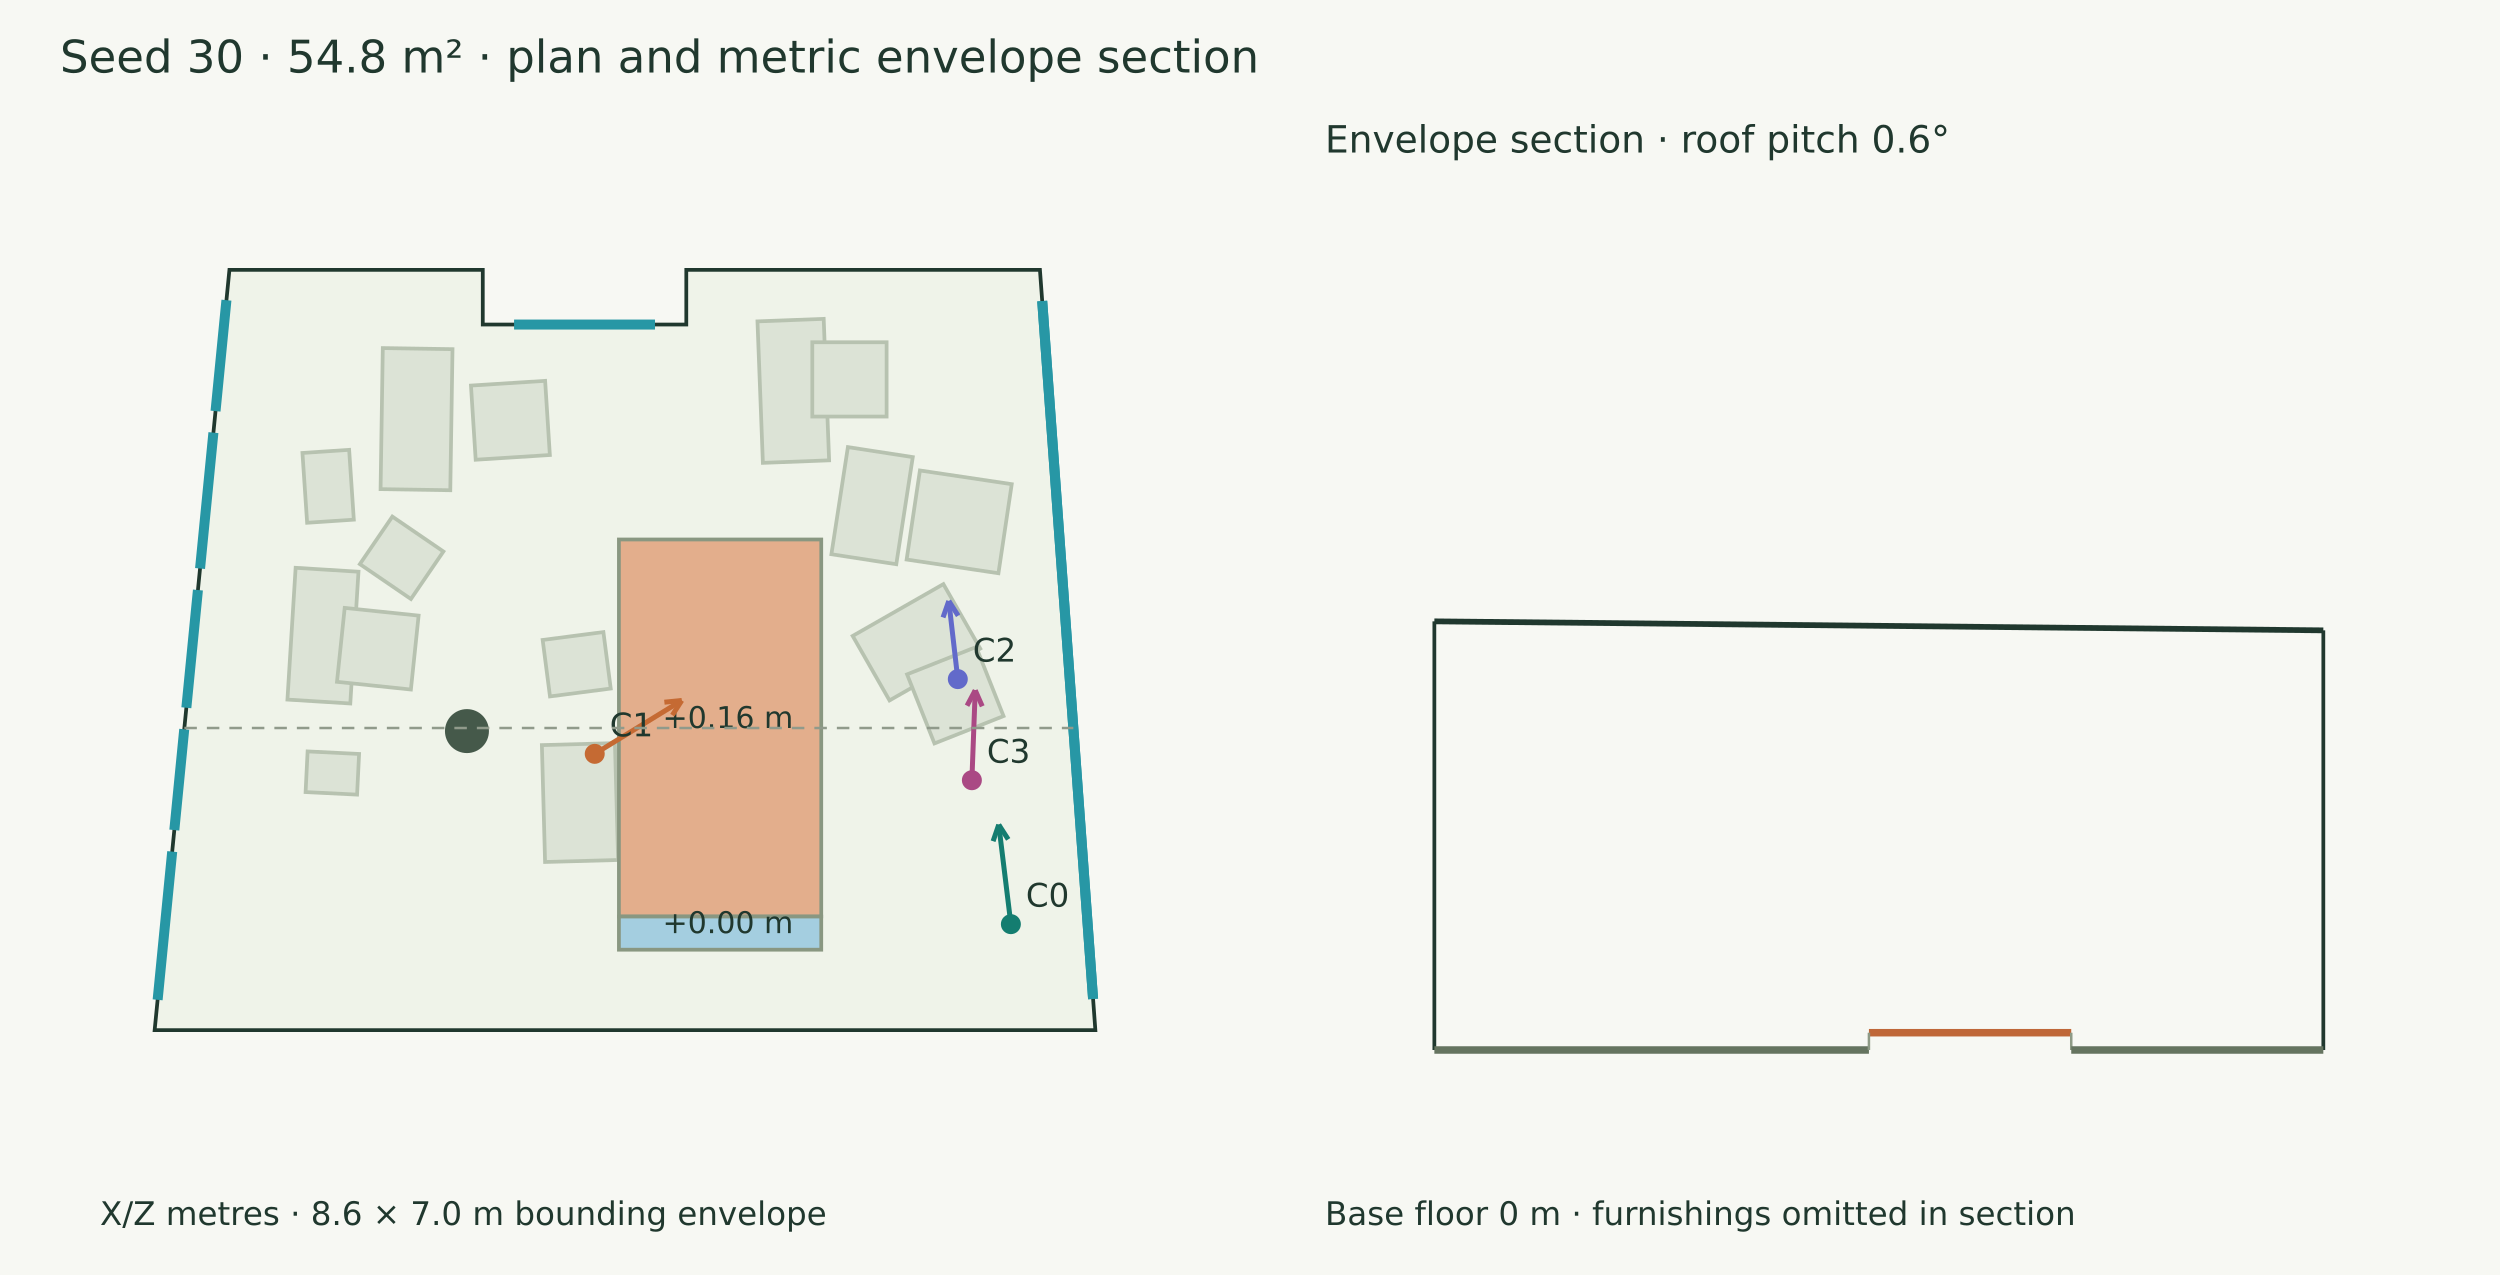
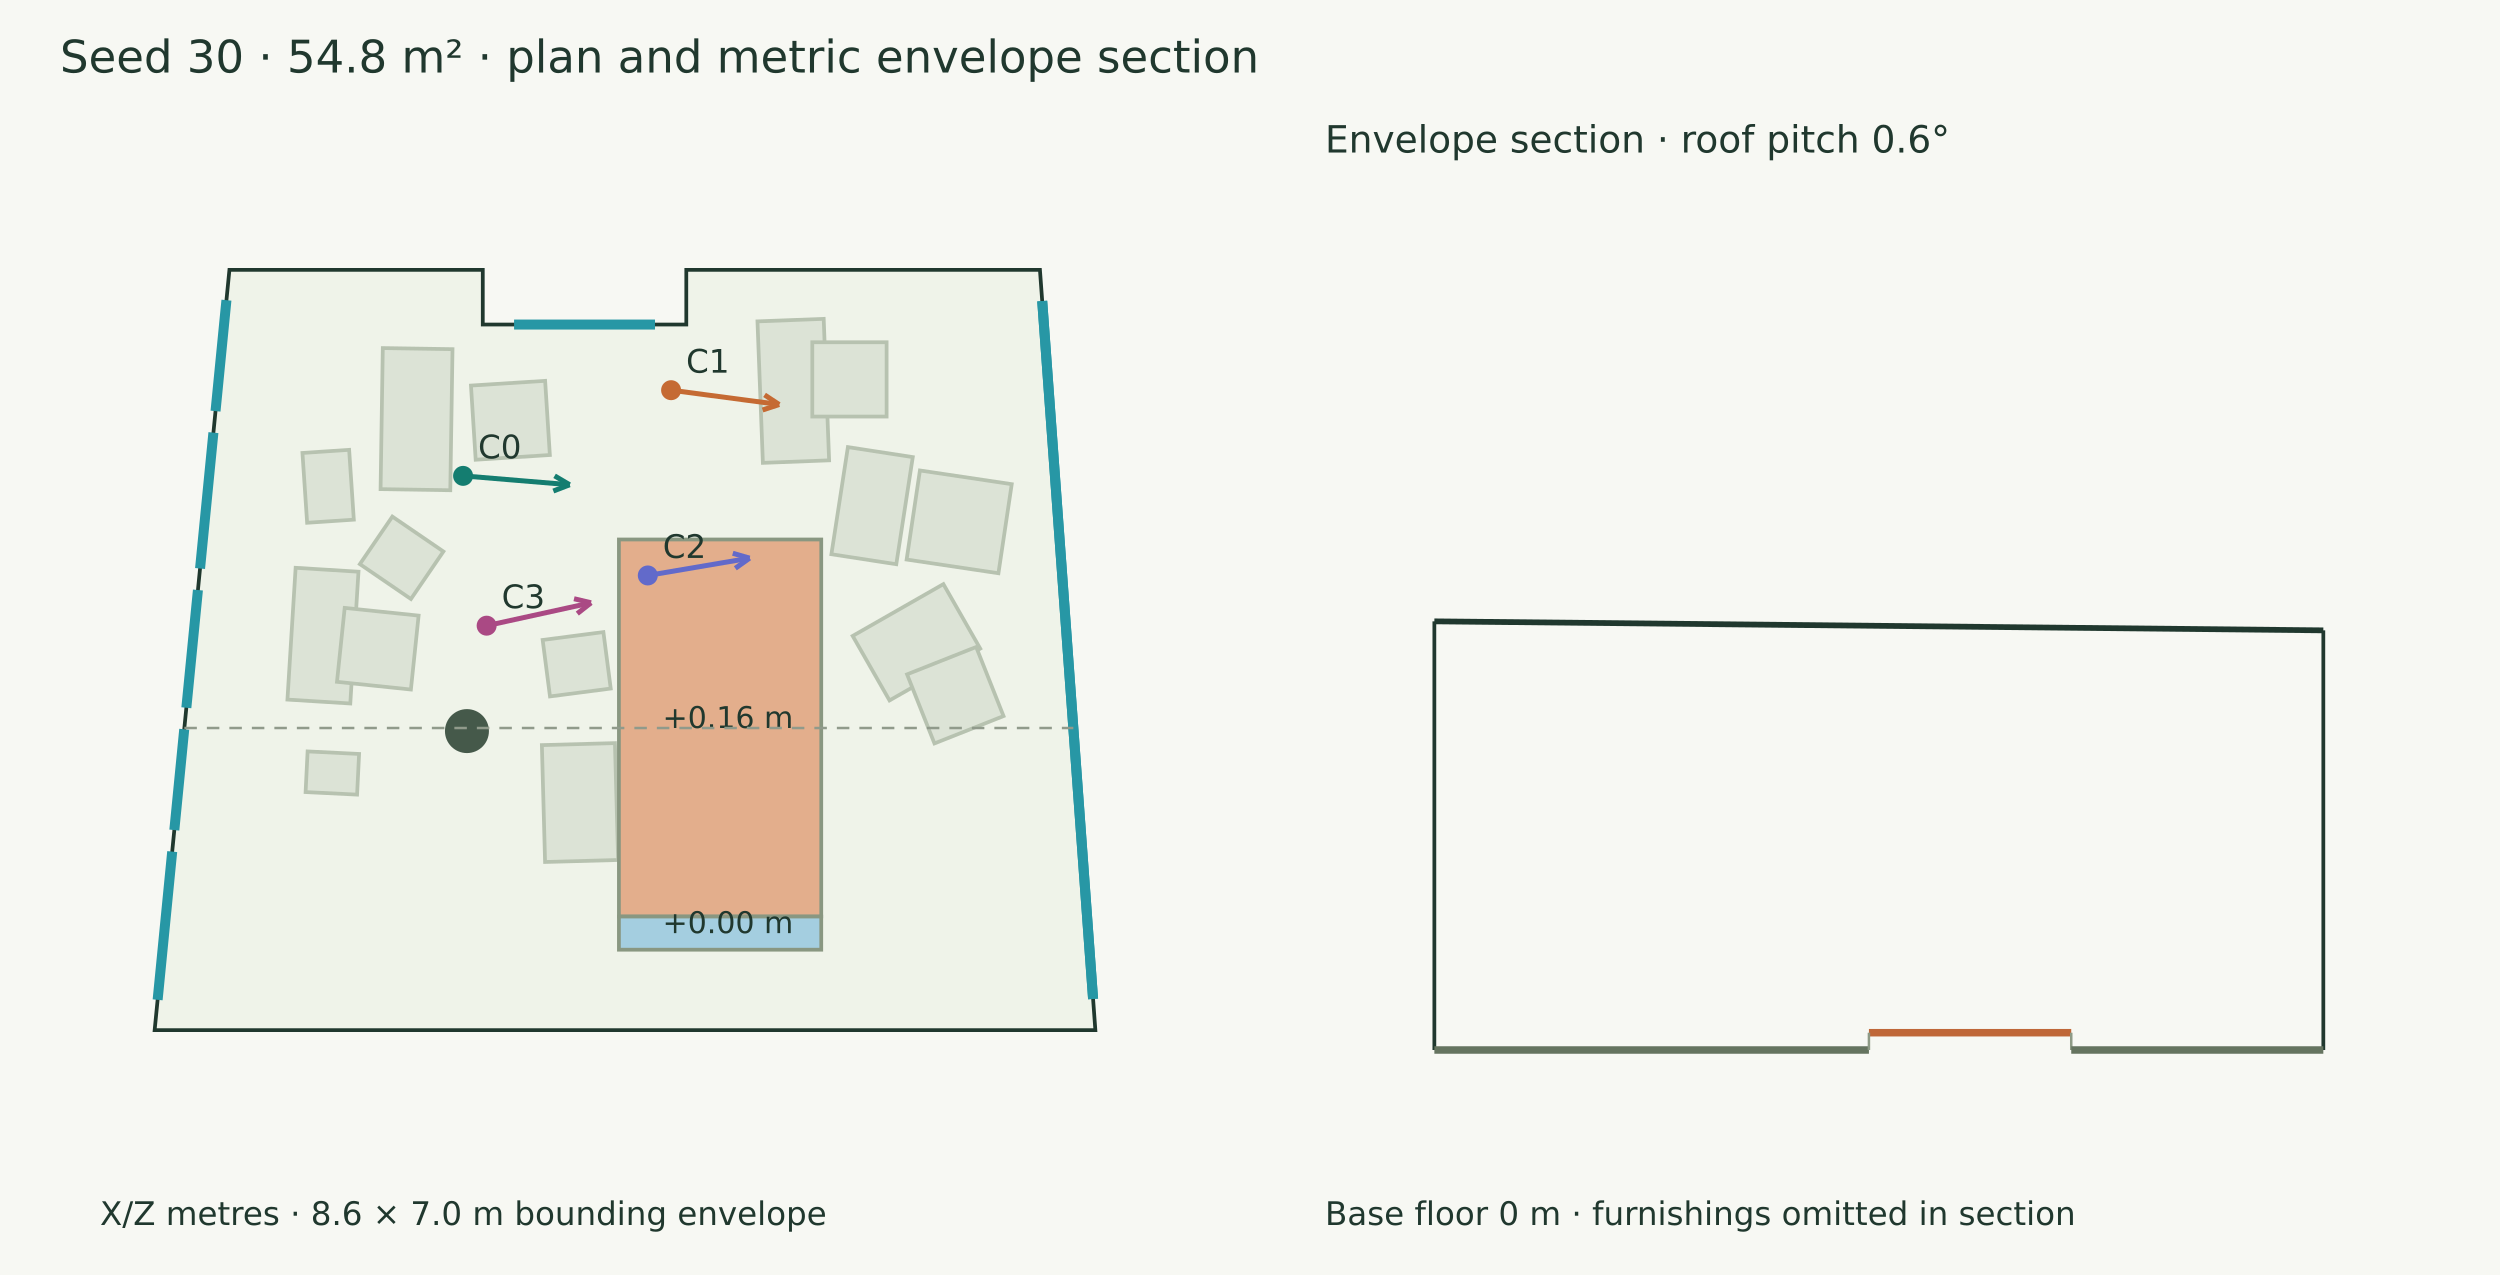
<svg xmlns="http://www.w3.org/2000/svg" width="1000" height="510" viewBox="0 0 1000 510">
  <rect width="100%" height="100%" fill="#f7f8f3" />
  <g font-family="DejaVu Sans" fill="#20382e">
    <text x="24.000" y="29.000" font-size="18">Seed 30 · 54.8 m² · plan and metric envelope section</text>
    <polygon points="91.770,107.940 193.111,107.940 193.111,129.822 274.515,129.822 274.515,107.940 415.971,107.940 438.143,412.060 61.857,412.060" fill="#eff3e9" stroke="#20382e" stroke-width="1.5" />
    <polygon points="305.154,185.147 302.987,128.555 329.478,127.541 331.644,184.133" fill="#dce3d6" stroke="#b7c2b0" stroke-width="1.5" />
    <polygon points="324.918,166.624 324.918,136.898 354.643,136.898 354.644,166.624" fill="#dce3d6" stroke="#b7c2b0" stroke-width="1.5" />
    <polygon points="341.069,254.373 377.354,233.643 392.093,259.441 355.808,280.172" fill="#dce3d6" stroke="#b7c2b0" stroke-width="1.5" />
    <polygon points="362.827,269.741 390.462,258.789 401.413,286.424 373.778,297.376" fill="#dce3d6" stroke="#b7c2b0" stroke-width="1.5" />
    <polygon points="152.230,195.657 153.117,139.228 181.001,139.666 180.114,196.095" fill="#dce3d6" stroke="#b7c2b0" stroke-width="1.5" />
    <polygon points="190.275,183.893 188.385,154.227 218.051,152.337 219.941,182.003" fill="#dce3d6" stroke="#b7c2b0" stroke-width="1.5" />
    <polygon points="114.973,279.835 118.251,227.122 143.394,228.686 140.116,281.398" fill="#dce3d6" stroke="#b7c2b0" stroke-width="1.5" />
    <polygon points="134.791,272.726 137.877,243.161 167.443,246.247 164.356,275.813" fill="#dce3d6" stroke="#b7c2b0" stroke-width="1.5" />
    <polygon points="332.559,221.696 339.160,178.844 365.112,182.842 358.511,225.694" fill="#dce3d6" stroke="#b7c2b0" stroke-width="1.5" />
    <polygon points="362.650,223.816 367.971,188.188 404.693,193.672 399.371,229.300" fill="#dce3d6" stroke="#b7c2b0" stroke-width="1.5" />
    <polygon points="218.028,344.792 216.748,298.043 245.977,297.243 247.257,343.992" fill="#dce3d6" stroke="#b7c2b0" stroke-width="1.5" />
    <polygon points="249.082,339.343 248.712,309.620 278.436,309.250 278.806,338.973" fill="#dce3d6" stroke="#b7c2b0" stroke-width="1.5" />
    <polygon points="219.998,278.570 217.062,255.983 241.356,252.825 244.292,275.412" fill="#dce3d6" stroke="#b7c2b0" stroke-width="1.5" />
    <polygon points="122.237,316.831 123.040,300.565 143.633,301.581 142.831,317.847" fill="#dce3d6" stroke="#b7c2b0" stroke-width="1.5" />
    <polygon points="122.850,209.110 120.979,181.185 139.654,179.934 141.525,207.859" fill="#dce3d6" stroke="#b7c2b0" stroke-width="1.5" />
    <polygon points="177.361,220.598 164.366,239.607 143.944,225.646 156.939,206.636" fill="#dce3d6" stroke="#b7c2b0" stroke-width="1.5" />
    <polygon points="247.570,215.797 328.495,215.797 328.495,366.612 247.570,366.612" fill="#e3ae8c" stroke="#899781" stroke-width="1.5" />
    <text x="265.033" y="291.205" font-size="12">+0.16 m</text>
    <polygon points="247.570,366.612 328.495,366.612 328.495,379.882 247.570,379.882" fill="#a4cee0" stroke="#899781" stroke-width="1.5" />
    <text x="265.033" y="373.247" font-size="12">+0.00 m</text>
    <circle cx="186.779" cy="292.44" r="8.795" fill="#45594a" />
    <path d="M205.630,129.822 L261.997,129.822" stroke="#2797a5" stroke-width="4" fill="none" />
    <path d="M416.881,120.423 L437.233,399.577" stroke="#2797a5" stroke-width="4" fill="none" />
    <path d="M416.881,120.423 L437.233,399.577" stroke="#2797a5" stroke-width="4" fill="none" />
    <path d="M63.050,399.931 L68.882,340.636" stroke="#2797a5" stroke-width="4" fill="none" />
    <path d="M69.729,332.032 L73.695,291.705" stroke="#2797a5" stroke-width="4" fill="none" />
    <path d="M74.541,283.101 L79.174,236.008" stroke="#2797a5" stroke-width="4" fill="none" />
    <path d="M80.020,227.404 L85.366,173.050" stroke="#2797a5" stroke-width="4" fill="none" />
    <path d="M86.212,164.447 L90.577,120.069" stroke="#2797a5" stroke-width="4" fill="none" />
-     <path d="M404.351,369.660 L399.495,329.864" stroke="#147d70" stroke-width="2" fill="none" />
-     <path d="M399.495,329.864 L403.281,335.752" stroke="#147d70" stroke-width="2" fill="none" />
-     <path d="M399.495,329.864 L397.236,336.490" stroke="#147d70" stroke-width="2" fill="none" />
-     <circle cx="404.351" cy="369.66" r="4" fill="#147d70" />
-     <text x="410.351" y="362.660" font-size="13">C0</text>
-     <path d="M237.893,301.540 L272.712,280.185" stroke="#c56a33" stroke-width="2" fill="none" />
-     <path d="M272.712,280.185 L268.931,286.075" stroke="#c56a33" stroke-width="2" fill="none" />
-     <path d="M272.712,280.185 L265.747,280.884" stroke="#c56a33" stroke-width="2" fill="none" />
-     <circle cx="237.893" cy="301.54" r="4" fill="#c56a33" />
-     <text x="243.893" y="294.540" font-size="13">C1</text>
-     <path d="M383.120,271.646 L379.513,240.378" stroke="#626aca" stroke-width="2" fill="none" />
-     <path d="M379.513,240.378 L383.260,246.291" stroke="#626aca" stroke-width="2" fill="none" />
-     <path d="M379.513,240.378 L377.211,246.989" stroke="#626aca" stroke-width="2" fill="none" />
-     <circle cx="383.12" cy="271.646" r="4" fill="#626aca" />
-     <text x="389.120" y="264.646" font-size="13">C2</text>
-     <path d="M388.753,312.086 L390.090,276.101" stroke="#aa4984" stroke-width="2" fill="none" />
-     <path d="M390.090,276.101 L392.899,282.512" stroke="#aa4984" stroke-width="2" fill="none" />
-     <path d="M390.090,276.101 L386.813,282.286" stroke="#aa4984" stroke-width="2" fill="none" />
-     <circle cx="388.753" cy="312.086" r="4" fill="#aa4984" />
-     <text x="394.753" y="305.086" font-size="13">C3</text>
+     <path d="M185.229,190.348 L227.863,193.902" stroke="#147d70" stroke-width="2" fill="none" />
+     <path d="M227.863,193.902 L221.329,196.413" stroke="#147d70" stroke-width="2" fill="none" />
+     <path d="M227.863,193.902 L221.835,190.344" stroke="#147d70" stroke-width="2" fill="none" />
+     <circle cx="185.229" cy="190.348" r="4" fill="#147d70" />
+     <text x="191.229" y="183.348" font-size="13">C0</text>
+     <path d="M268.438,156.074 L311.672,161.813" stroke="#c56a33" stroke-width="2" fill="none" />
+     <path d="M311.672,161.813 L305.023,164.002" stroke="#c56a33" stroke-width="2" fill="none" />
+     <path d="M311.672,161.813 L305.824,157.965" stroke="#c56a33" stroke-width="2" fill="none" />
+     <circle cx="268.438" cy="156.074" r="4" fill="#c56a33" />
+     <text x="274.438" y="149.074" font-size="13">C1</text>
+     <path d="M259.112,230.183 L299.836,223.260" stroke="#626aca" stroke-width="2" fill="none" />
+     <path d="M299.836,223.260 L294.132,227.318" stroke="#626aca" stroke-width="2" fill="none" />
+     <path d="M299.836,223.260 L293.111,221.314" stroke="#626aca" stroke-width="2" fill="none" />
+     <circle cx="259.112" cy="230.183" r="4" fill="#626aca" />
+     <text x="265.112" y="223.183" font-size="13">C2</text>
+     <path d="M194.657,250.271 L236.419,241.115" stroke="#aa4984" stroke-width="2" fill="none" />
+     <path d="M236.419,241.115 L230.915,245.439" stroke="#aa4984" stroke-width="2" fill="none" />
+     <path d="M236.419,241.115 L229.610,239.491" stroke="#aa4984" stroke-width="2" fill="none" />
+     <circle cx="194.657" cy="250.271" r="4" fill="#aa4984" />
+     <text x="200.657" y="243.271" font-size="13">C3</text>
    <text x="40.000" y="490.000" font-size="13">X/Z metres · 8.6 × 7.0 m bounding envelope</text>
    <path d="M73.744,291.205 L429.332,291.205" stroke="#909a8b" stroke-width="1" stroke-dasharray="5 4" fill="none" />
    <path d="M573.744,248.538 L929.332,252.141" stroke="#20382e" stroke-width="2.3" fill="none" />
    <path d="M573.744,420.000 L573.744,248.538" stroke="#20382e" stroke-width="1.5" fill="none" />
    <path d="M929.332,420.000 L929.332,252.141" stroke="#20382e" stroke-width="1.5" fill="none" />
    <path d="M573.744,420.000 L747.570,420.000" stroke="#65745f" stroke-width="3" fill="none" />
    <path d="M573.744,420.000 L573.744,420.000" stroke="#8d9a85" stroke-width="1" fill="none" />
    <path d="M747.570,420.000 L747.570,420.000" stroke="#8d9a85" stroke-width="1" fill="none" />
    <path d="M747.570,413.084 L828.495,413.084" stroke="#bf6738" stroke-width="3" fill="none" />
    <path d="M747.570,420.000 L747.570,413.084" stroke="#8d9a85" stroke-width="1" fill="none" />
    <path d="M828.495,420.000 L828.495,413.084" stroke="#8d9a85" stroke-width="1" fill="none" />
    <path d="M828.495,420.000 L929.332,420.000" stroke="#65745f" stroke-width="3" fill="none" />
    <path d="M828.495,420.000 L828.495,420.000" stroke="#8d9a85" stroke-width="1" fill="none" />
    <path d="M929.332,420.000 L929.332,420.000" stroke="#8d9a85" stroke-width="1" fill="none" />
    <text x="530.000" y="61.000" font-size="15">Envelope section · roof pitch 0.6°</text>
    <text x="530.000" y="490.000" font-size="13">Base floor 0 m · furnishings omitted in section</text>
  </g>
</svg>
